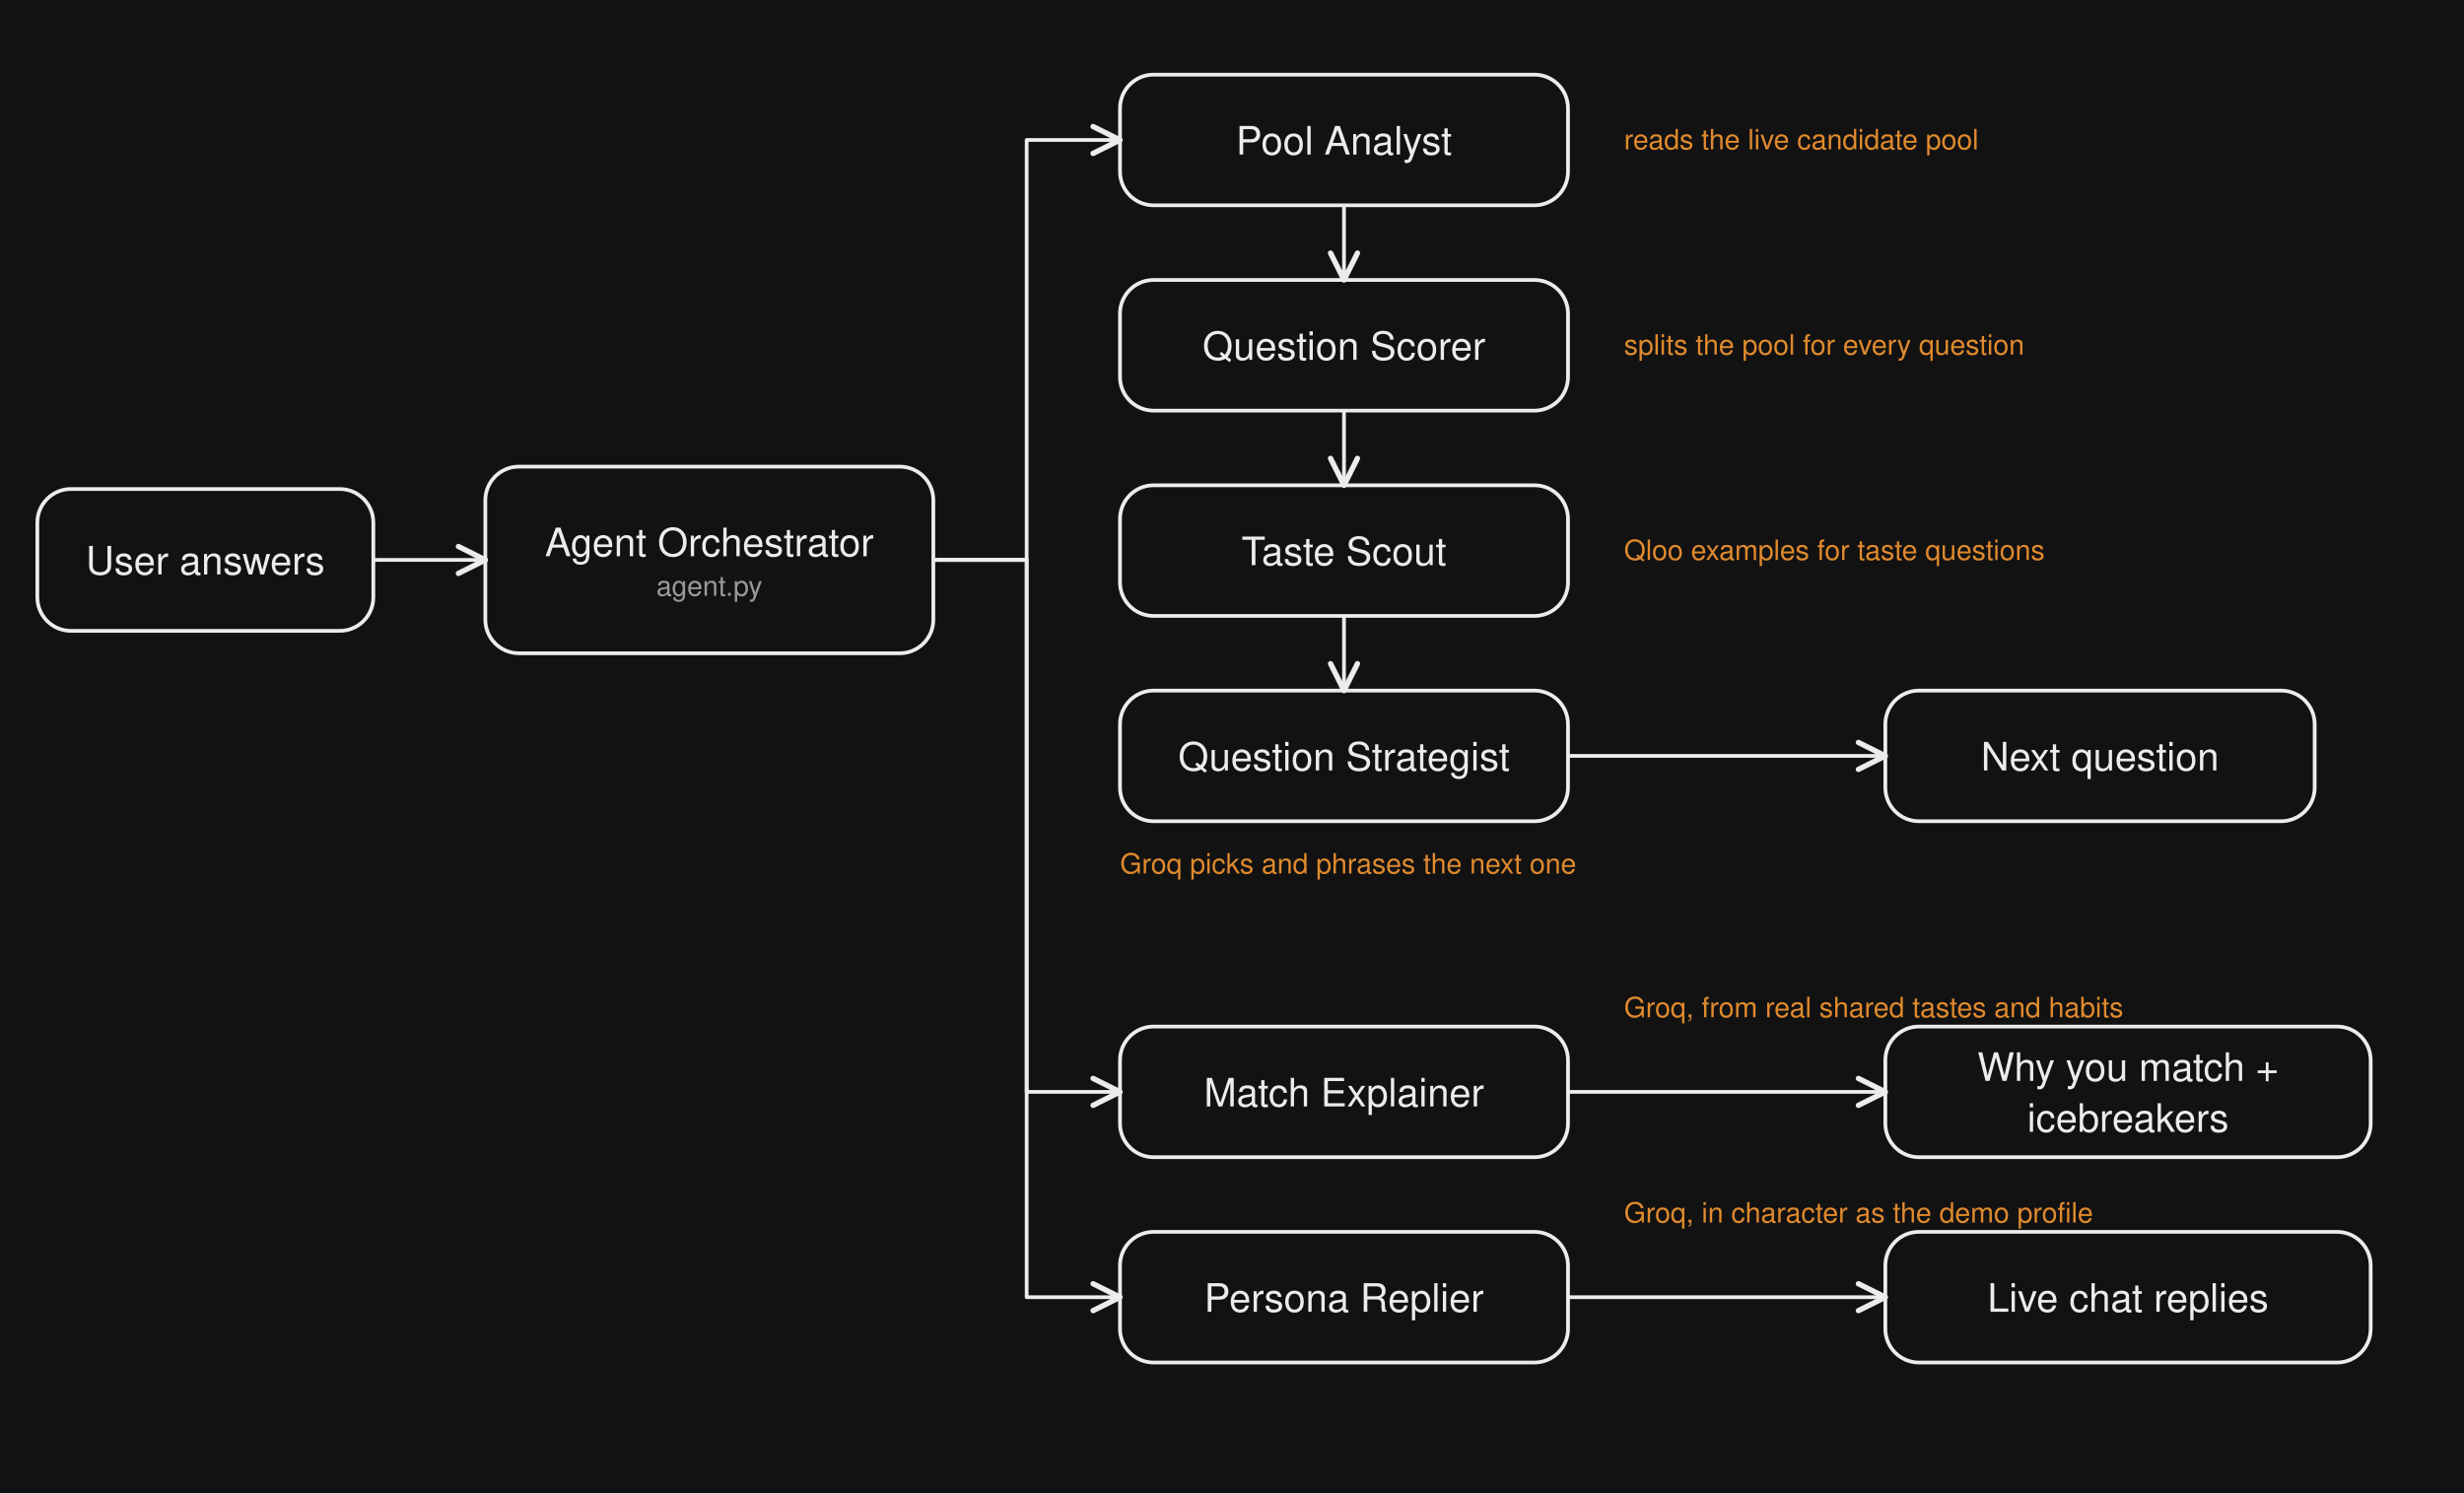
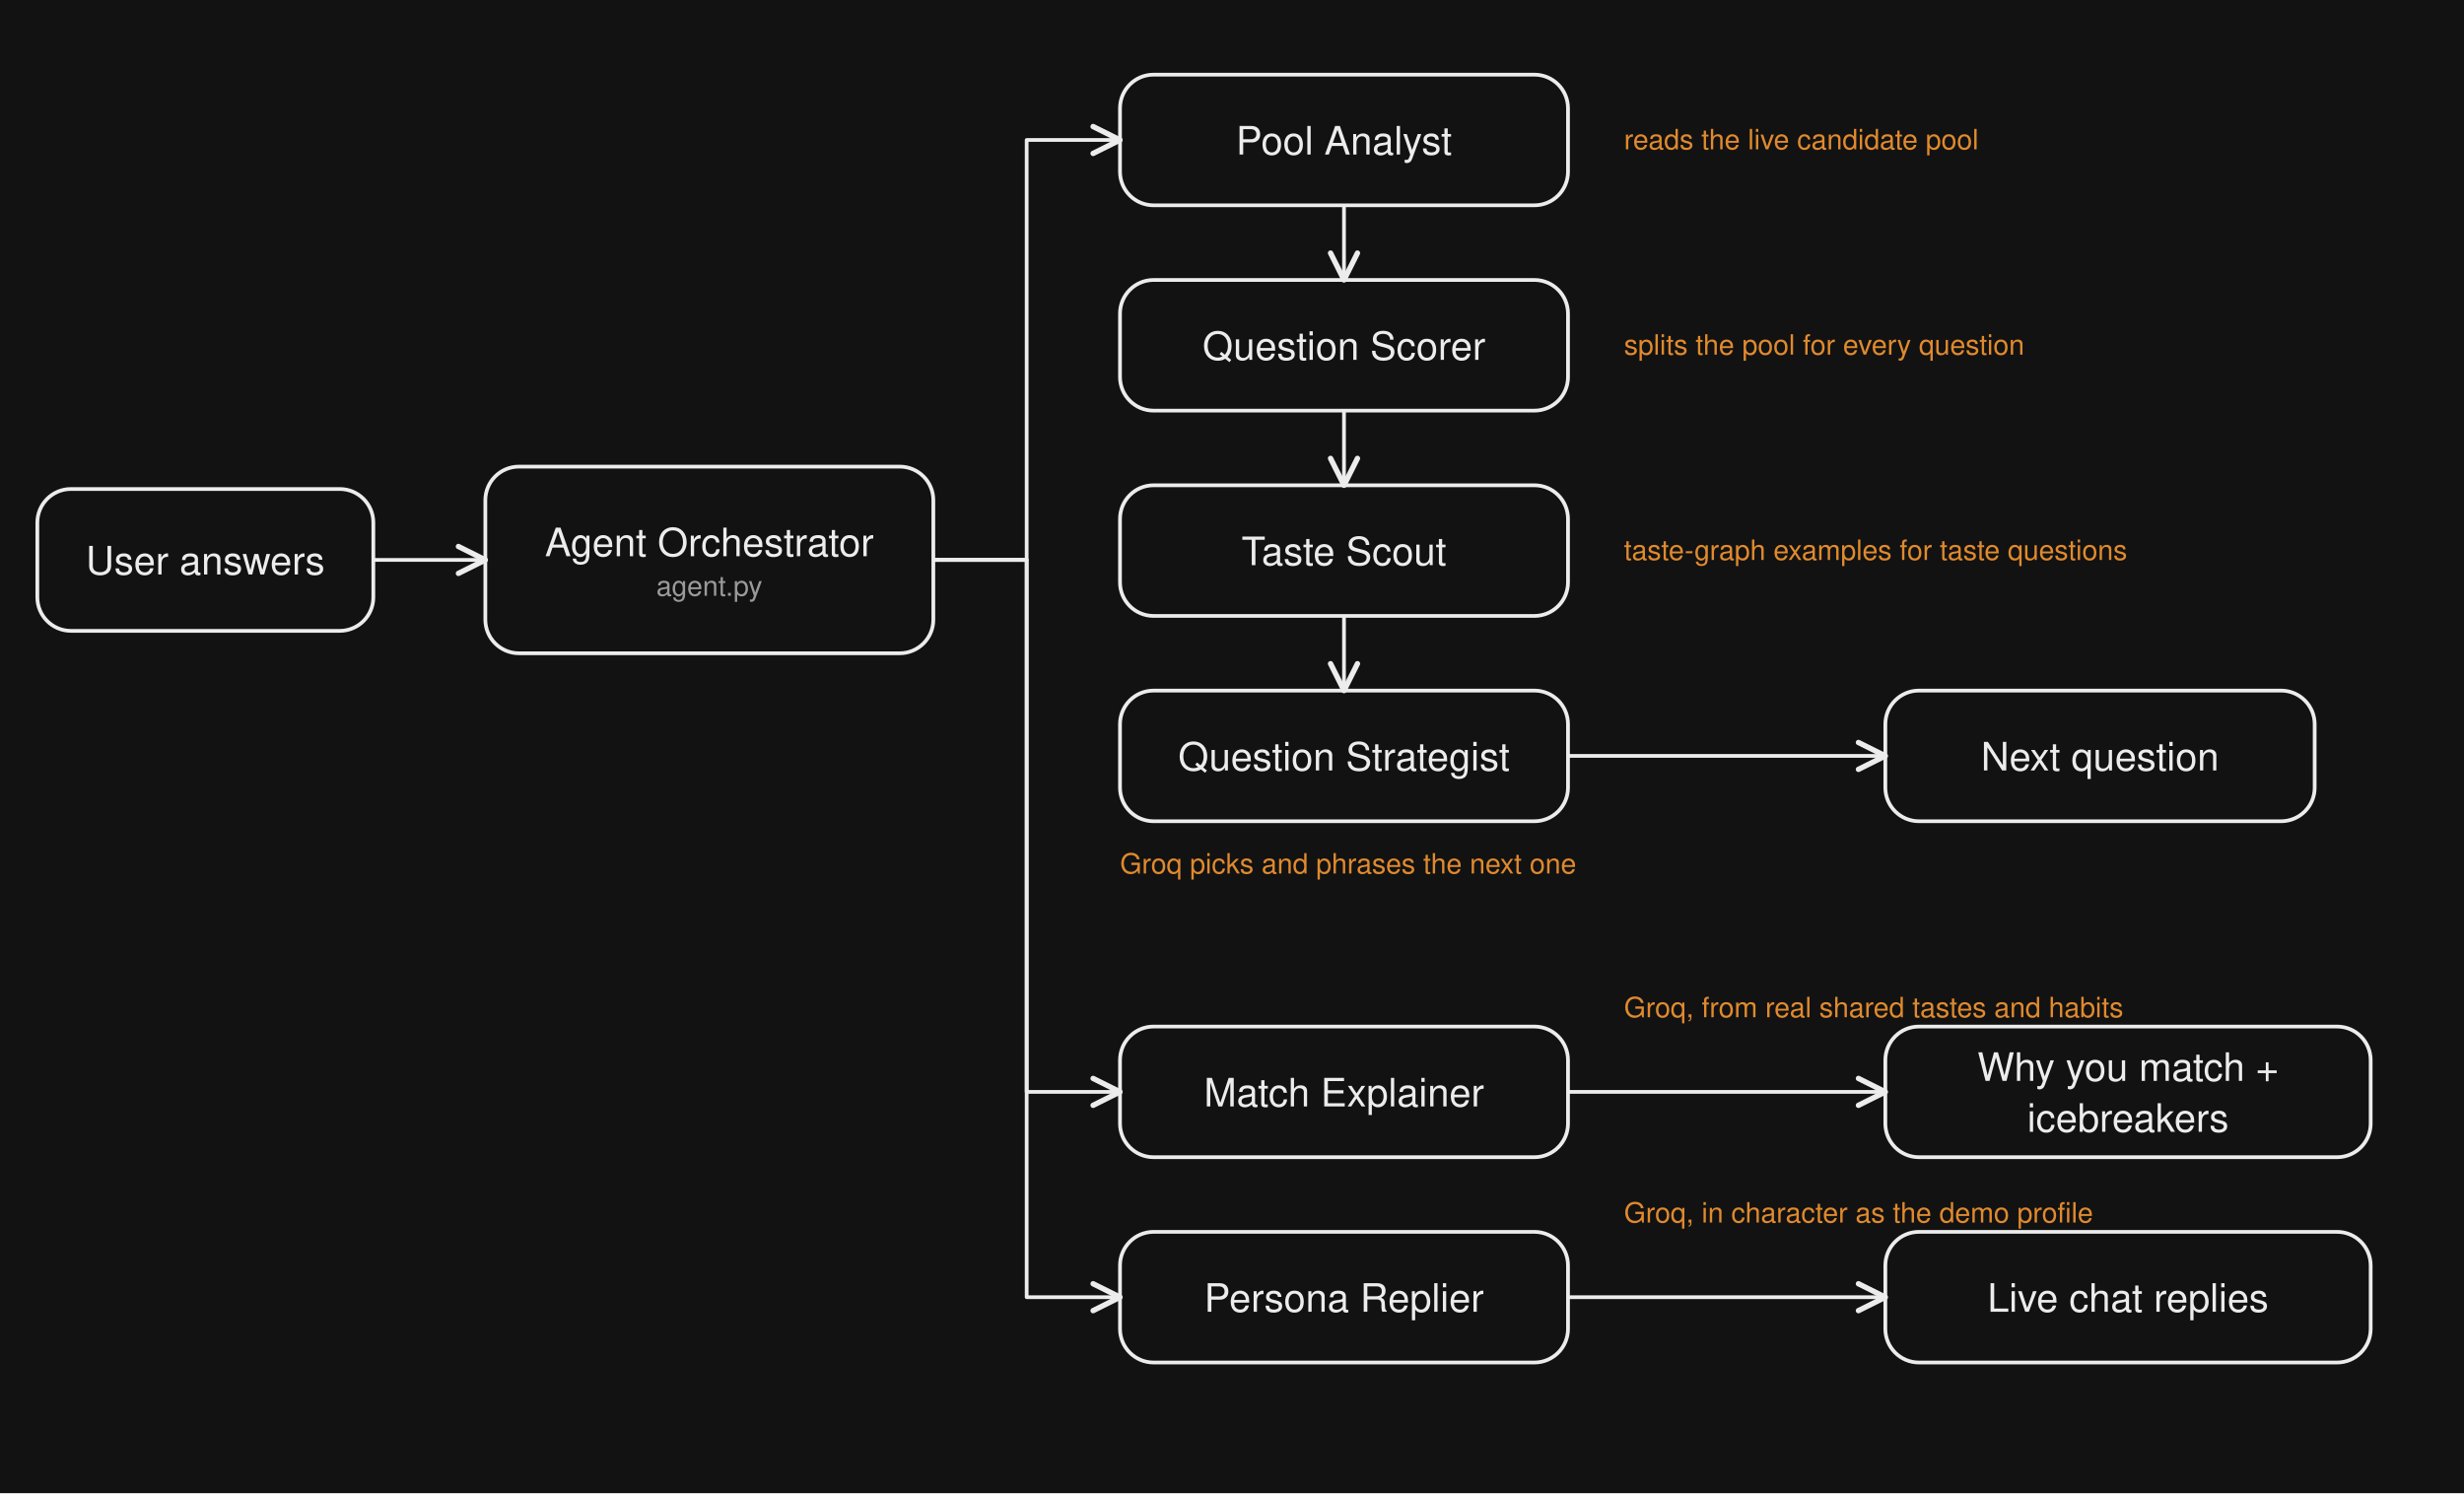
<svg xmlns="http://www.w3.org/2000/svg" width="1320" height="800" viewBox="0 0 1320 800" font-family="Nunito, 'Segoe UI', Helvetica, Arial, sans-serif">
  <defs>
    <marker id="a" viewBox="0 0 10 10" refX="9" refY="5" markerWidth="9" markerHeight="9" orient="auto-start-reverse">
      <path d="M1 1 L9 5 L1 9" fill="none" stroke="#ececec" stroke-width="1.6" stroke-linecap="round" stroke-linejoin="round" />
    </marker>
  </defs>
  <rect width="100%" height="100%" fill="#121212" />
  <rect x="20" y="262" width="180" height="76" rx="18" fill="none" stroke="#ececec" stroke-width="2" />
  <text x="110.0" y="307.8" font-size="21" fill="#ececec" text-anchor="middle">User answers</text>
  <rect x="260" y="250" width="240" height="100" rx="18" fill="none" stroke="#ececec" stroke-width="2" />
  <text x="380.0" y="298.0" font-size="21" fill="#ececec" text-anchor="middle">Agent Orchestrator</text>
  <text x="380.0" y="319.2" font-size="15" fill="#9a9a9a" text-anchor="middle">agent.py</text>
  <polyline points="200,300 260,300" fill="none" stroke="#ececec" stroke-width="2" stroke-linejoin="round" marker-end="url(#a)" />
  <rect x="600" y="40" width="240" height="70" rx="18" fill="none" stroke="#ececec" stroke-width="2" />
  <text x="720.0" y="82.8" font-size="21" fill="#ececec" text-anchor="middle">Pool Analyst</text>
  <text x="870" y="80.0" font-size="15" fill="#e08a2e" text-anchor="start">reads the live candidate pool</text>
  <rect x="600" y="150" width="240" height="70" rx="18" fill="none" stroke="#ececec" stroke-width="2" />
  <text x="720.0" y="192.8" font-size="21" fill="#ececec" text-anchor="middle">Question Scorer</text>
  <text x="870" y="190.0" font-size="15" fill="#e08a2e" text-anchor="start">splits the pool for every question</text>
  <rect x="600" y="260" width="240" height="70" rx="18" fill="none" stroke="#ececec" stroke-width="2" />
  <text x="720.0" y="302.8" font-size="21" fill="#ececec" text-anchor="middle">Taste Scout</text>
-   <text x="870" y="300.0" font-size="15" fill="#e08a2e" text-anchor="start">Qloo examples for taste questions</text>
+   <text x="870" y="300.0" font-size="15" fill="#e08a2e" text-anchor="start">taste-graph examples for taste questions</text>
  <rect x="600" y="370" width="240" height="70" rx="18" fill="none" stroke="#ececec" stroke-width="2" />
  <text x="720.0" y="412.8" font-size="21" fill="#ececec" text-anchor="middle">Question Strategist</text>
  <text x="600" y="468.0" font-size="15" fill="#e08a2e" text-anchor="start">Groq picks and phrases the next one</text>
  <polyline points="720,110 720,150" fill="none" stroke="#ececec" stroke-width="2" stroke-linejoin="round" marker-end="url(#a)" />
  <polyline points="720,220 720,260" fill="none" stroke="#ececec" stroke-width="2" stroke-linejoin="round" marker-end="url(#a)" />
  <polyline points="720,330 720,370" fill="none" stroke="#ececec" stroke-width="2" stroke-linejoin="round" marker-end="url(#a)" />
  <polyline points="500,300 550,300 550,75 600,75" fill="none" stroke="#ececec" stroke-width="2" stroke-linejoin="round" marker-end="url(#a)" />
  <rect x="1010" y="370" width="230" height="70" rx="18" fill="none" stroke="#ececec" stroke-width="2" />
  <text x="1125.0" y="412.8" font-size="21" fill="#ececec" text-anchor="middle">Next question</text>
  <polyline points="840,405 1010,405" fill="none" stroke="#ececec" stroke-width="2" stroke-linejoin="round" marker-end="url(#a)" />
  <polyline points="500,300 550,300 550,585 600,585" fill="none" stroke="#ececec" stroke-width="2" stroke-linejoin="round" marker-end="url(#a)" />
  <polyline points="500,300 550,300 550,695 600,695" fill="none" stroke="#ececec" stroke-width="2" stroke-linejoin="round" marker-end="url(#a)" />
  <rect x="600" y="550" width="240" height="70" rx="18" fill="none" stroke="#ececec" stroke-width="2" />
  <text x="720.0" y="592.8" font-size="21" fill="#ececec" text-anchor="middle">Match Explainer</text>
  <rect x="600" y="660" width="240" height="70" rx="18" fill="none" stroke="#ececec" stroke-width="2" />
  <text x="720.0" y="702.8" font-size="21" fill="#ececec" text-anchor="middle">Persona Replier</text>
  <rect x="1010" y="550" width="260" height="70" rx="18" fill="none" stroke="#ececec" stroke-width="2" />
  <text x="1140.0" y="579.1" font-size="21" fill="#ececec" text-anchor="middle">Why you match +</text>
  <text x="1140.0" y="606.4" font-size="21" fill="#ececec" text-anchor="middle">icebreakers</text>
  <rect x="1010" y="660" width="260" height="70" rx="18" fill="none" stroke="#ececec" stroke-width="2" />
  <text x="1140.0" y="702.8" font-size="21" fill="#ececec" text-anchor="middle">Live chat replies</text>
  <polyline points="840,585 1010,585" fill="none" stroke="#ececec" stroke-width="2" stroke-linejoin="round" marker-end="url(#a)" />
  <polyline points="840,695 1010,695" fill="none" stroke="#ececec" stroke-width="2" stroke-linejoin="round" marker-end="url(#a)" />
  <text x="870" y="545.0" font-size="15" fill="#e08a2e" text-anchor="start">Groq, from real shared tastes and habits</text>
  <text x="870" y="655.0" font-size="15" fill="#e08a2e" text-anchor="start">Groq, in character as the demo profile</text>
</svg>
